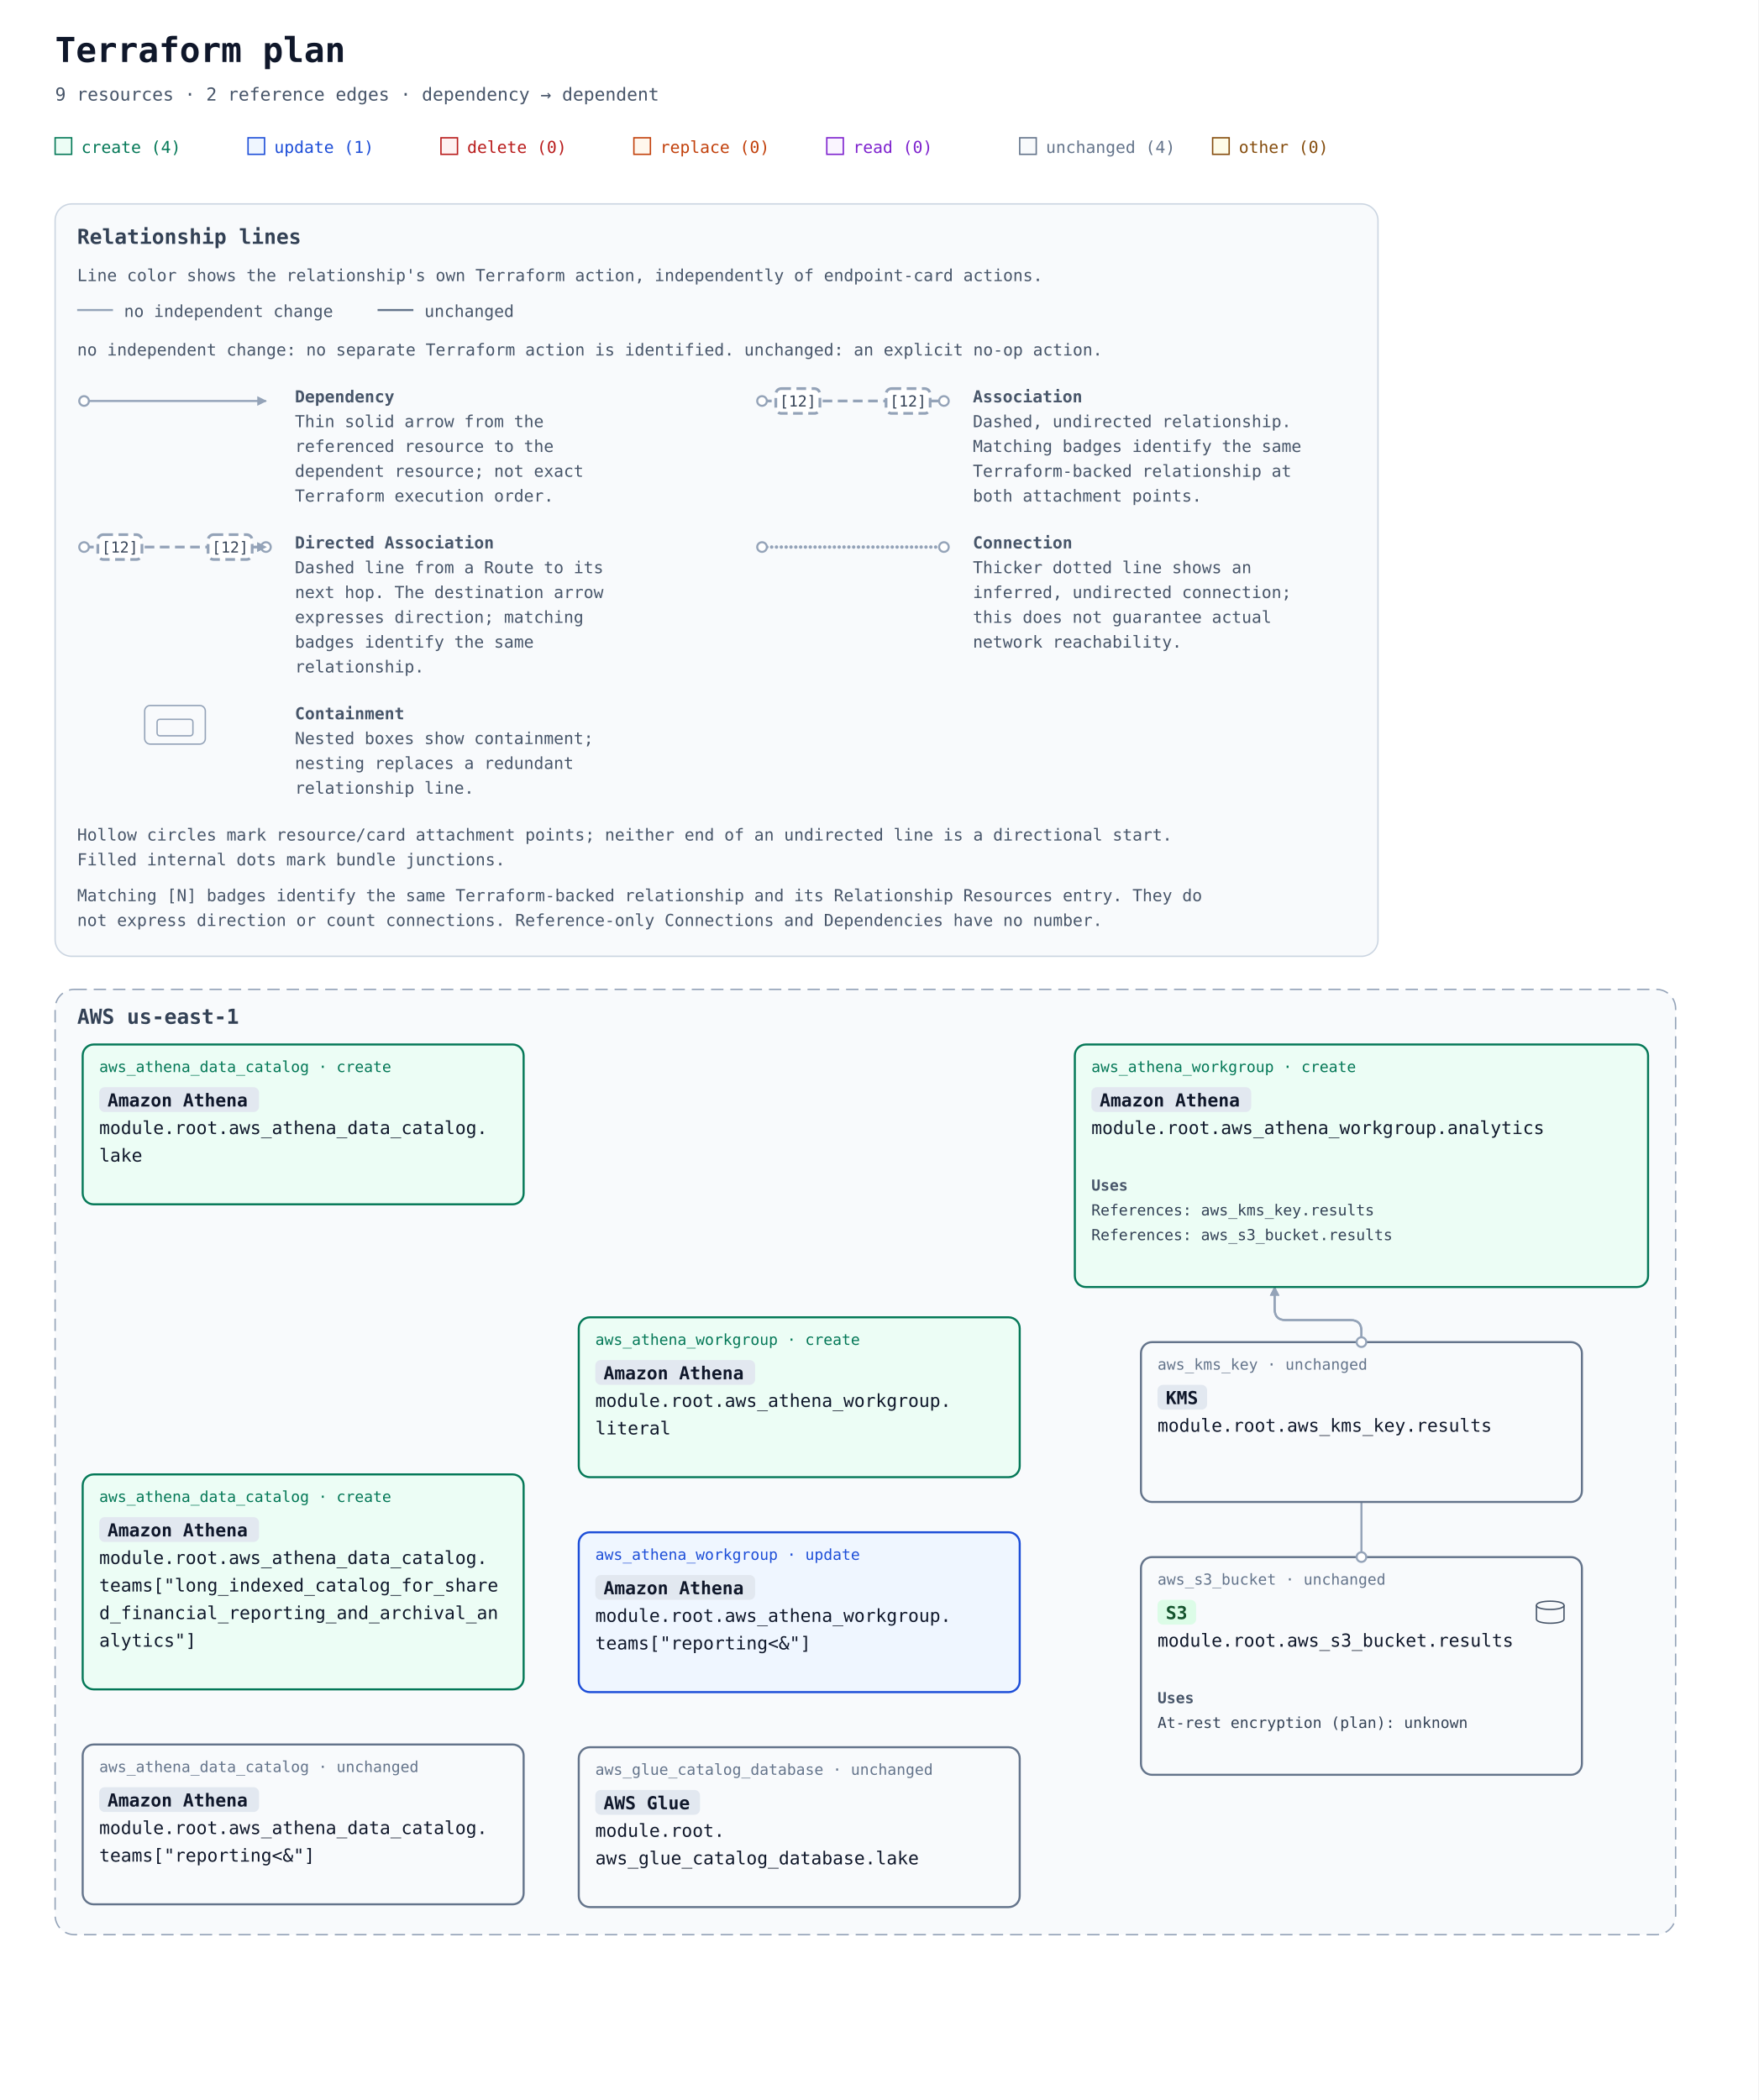
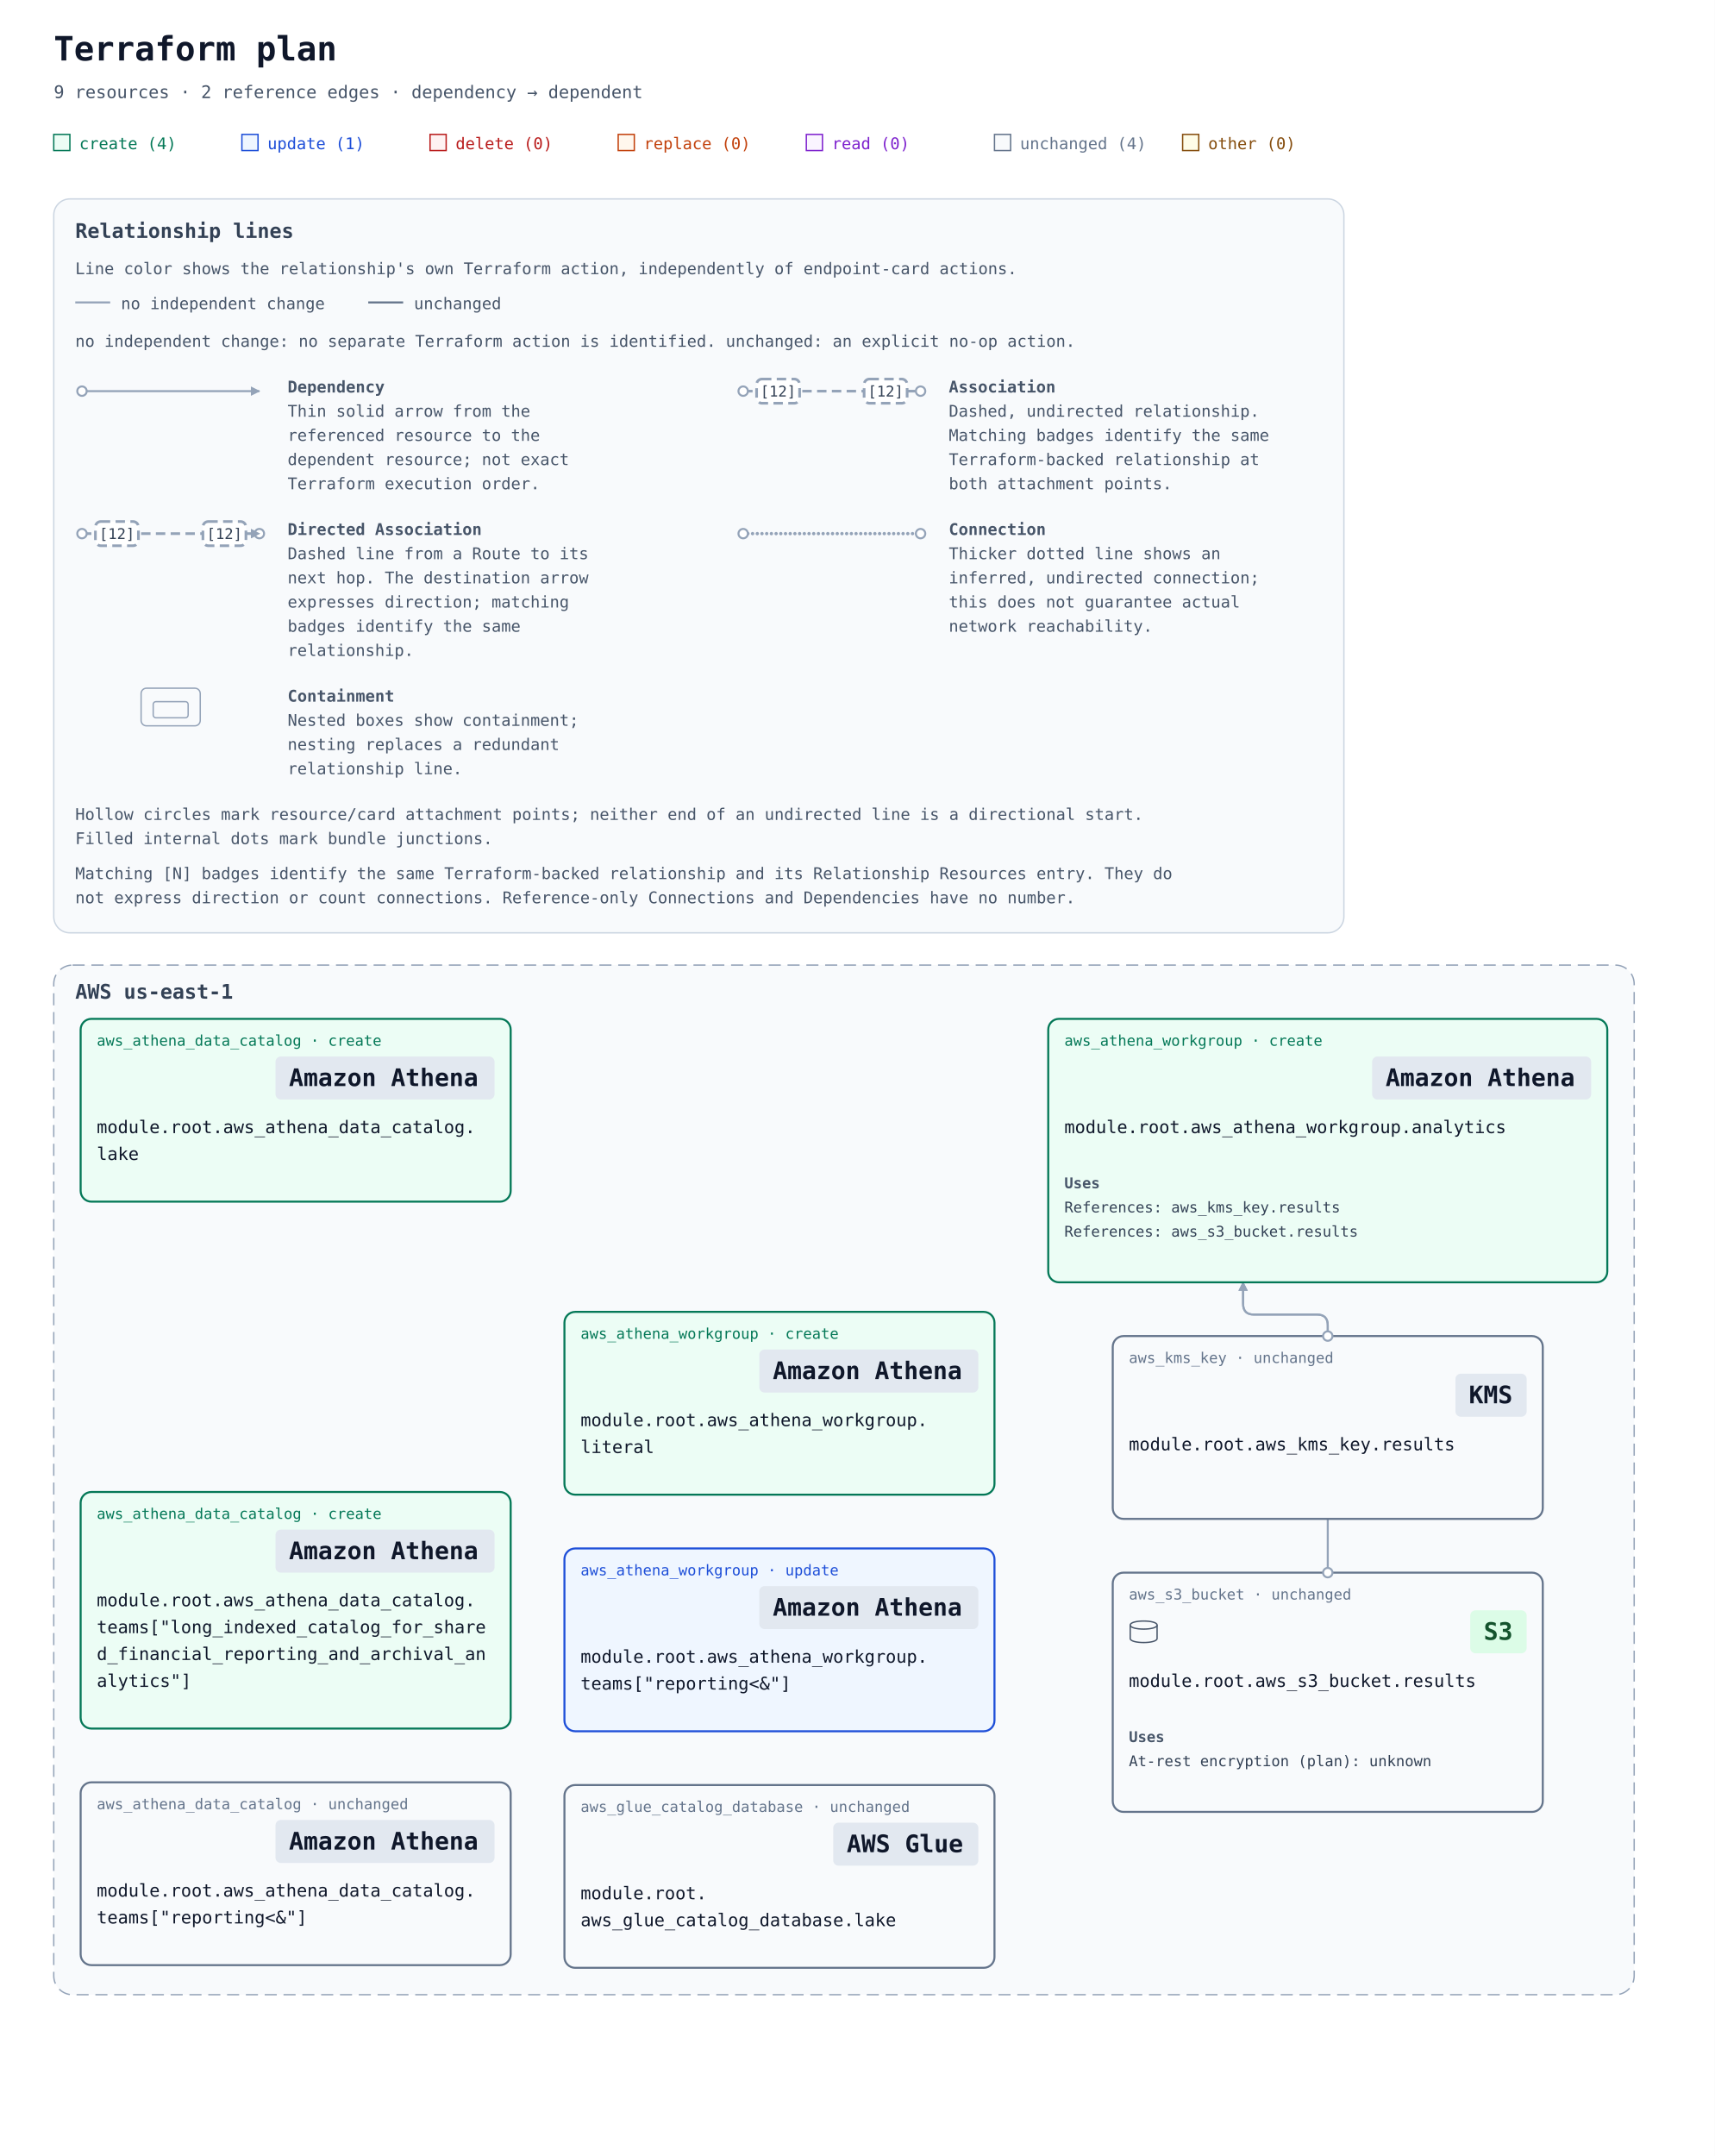
- <svg xmlns="http://www.w3.org/2000/svg" width="1276" height="1524" viewBox="0 0 1276 1524" role="img" aria-labelledby="title description">
+ <svg xmlns="http://www.w3.org/2000/svg" width="1276" height="1604" viewBox="0 0 1276 1604" role="img" aria-labelledby="title description">
  <defs>
    <marker id="arrow" viewBox="0 0 10 10" refX="9" refY="5" markerWidth="7" markerHeight="7" markerUnits="userSpaceOnUse" orient="auto-start-reverse">
      <path d="M 0 0 L 10 5 L 0 10 z" fill="#94a3b8" />
    </marker>
  </defs>
  <rect width="100%" height="100%" fill="#ffffff" />
  <g font-family="ui-monospace, SFMono-Regular, Consolas, monospace">
    <text x="40" y="45" font-size="25" font-weight="700" fill="#0f172a">Terraform plan</text>
    <text x="40" y="73" font-size="13" fill="#475569">9 resources · 2 reference edges · dependency → dependent</text>
    <rect x="40" y="100" width="12" height="12" fill="#ecfdf5" stroke="#047857" />
    <text x="59" y="111" font-size="12" fill="#047857">create (4)</text>
    <rect x="180" y="100" width="12" height="12" fill="#eff6ff" stroke="#1d4ed8" />
    <text x="199" y="111" font-size="12" fill="#1d4ed8">update (1)</text>
    <rect x="320" y="100" width="12" height="12" fill="#fef2f2" stroke="#b91c1c" />
    <text x="339" y="111" font-size="12" fill="#b91c1c">delete (0)</text>
    <rect x="460" y="100" width="12" height="12" fill="#fff7ed" stroke="#c2410c" />
    <text x="479" y="111" font-size="12" fill="#c2410c">replace (0)</text>
    <rect x="600" y="100" width="12" height="12" fill="#faf5ff" stroke="#7e22ce" />
    <text x="619" y="111" font-size="12" fill="#7e22ce">read (0)</text>
    <rect x="740" y="100" width="12" height="12" fill="#f8fafc" stroke="#64748b" />
    <text x="759" y="111" font-size="12" fill="#64748b">unchanged (4)</text>
    <rect x="880" y="100" width="12" height="12" fill="#fefce8" stroke="#854d0e" />
    <text x="899" y="111" font-size="12" fill="#854d0e">other (0)</text>
    <g id="relationship-legend" font-size="12" fill="#475569" transform="translate(40 148)">
      <rect width="960" height="546" rx="12" fill="#f8fafc" stroke="#cbd5e1" />
      <text x="16" y="29" font-size="15" font-weight="700" fill="#334155">Relationship lines</text>
      <text x="16" y="56">Line color shows the relationship's own Terraform action, independently of endpoint-card actions.</text>
      <path data-legend-action="none" d="M 16 77 H 42" fill="none" stroke="#94a3b8" stroke-width="1.5" />
      <text x="50" y="82">no independent change</text>
      <path data-legend-action="unchanged" d="M 234 77 H 260" fill="none" stroke="#64748b" stroke-width="1.5" />
      <text x="268" y="82">unchanged</text>
      <text x="16" y="110">no independent change: no separate Terraform action is identified. unchanged: an explicit no-op action.</text>
      <g data-legend-entry="dependency" transform="translate(0 132)">
        <g data-legend-sample="dependency">
          <path data-legend-kind="dependency" data-directionality="directed" d="M 21 11 H 153" fill="none" stroke="#94a3b8" stroke-width="1.5" marker-end="url(#arrow)" />
          <circle data-legend-endpoint="source" cx="21" cy="11" r="3.5" fill="#ffffff" stroke="#94a3b8" stroke-width="1.5" />
        </g>
        <text x="174" y="12" font-weight="700">Dependency</text>
        <text x="174" y="30">Thin solid arrow from the</text>
        <text x="174" y="48">referenced resource to the</text>
        <text x="174" y="66">dependent resource; not exact</text>
        <text x="174" y="84">Terraform execution order.</text>
      </g>
      <g data-legend-entry="association" transform="translate(492 132)">
        <g data-legend-sample="association">
          <path data-legend-kind="association" data-directionality="undirected" d="M 21 11 H 153" fill="none" stroke="#94a3b8" stroke-width="2" stroke-dasharray="7 4" />
          <circle data-legend-endpoint="source" cx="21" cy="11" r="3.5" fill="#ffffff" stroke="#94a3b8" stroke-width="1.5" />
          <circle data-legend-endpoint="target" cx="153" cy="11" r="3.5" fill="#ffffff" stroke="#94a3b8" stroke-width="1.5" />
          <g data-legend-badge="source">
            <rect x="31" y="2" width="32" height="18" rx="4" fill="#ffffff" stroke="#94a3b8" stroke-width="2" stroke-dasharray="7 4" />
            <text x="47" y="15" text-anchor="middle" font-size="11" fill="#334155">[12]</text>
          </g>
          <g data-legend-badge="target">
            <rect x="111" y="2" width="32" height="18" rx="4" fill="#ffffff" stroke="#94a3b8" stroke-width="2" stroke-dasharray="7 4" />
            <text x="127" y="15" text-anchor="middle" font-size="11" fill="#334155">[12]</text>
          </g>
        </g>
        <text x="174" y="12" font-weight="700">Association</text>
        <text x="174" y="30">Dashed, undirected relationship.</text>
        <text x="174" y="48">Matching badges identify the same</text>
        <text x="174" y="66">Terraform-backed relationship at</text>
        <text x="174" y="84">both attachment points.</text>
      </g>
      <g data-legend-entry="directed-association" transform="translate(0 238)">
        <g data-legend-sample="directed-association">
          <path data-legend-kind="directed-association" data-directionality="directed" d="M 21 11 H 153" fill="none" stroke="#94a3b8" stroke-width="2" stroke-dasharray="7 4" marker-end="url(#arrow)" />
          <circle data-legend-endpoint="source" cx="21" cy="11" r="3.5" fill="#ffffff" stroke="#94a3b8" stroke-width="1.5" />
          <circle data-legend-endpoint="target" cx="153" cy="11" r="3.5" fill="#ffffff" stroke="#94a3b8" stroke-width="1.5" />
          <path data-legend-arrow="true" d="M 146.7 7.5 L 153.7 11 L 146.7 14.5 Z" fill="#94a3b8" />
          <g data-legend-badge="source">
            <rect x="31" y="2" width="32" height="18" rx="4" fill="#ffffff" stroke="#94a3b8" stroke-width="2" stroke-dasharray="7 4" />
            <text x="47" y="15" text-anchor="middle" font-size="11" fill="#334155">[12]</text>
          </g>
          <g data-legend-badge="target">
            <rect x="111" y="2" width="32" height="18" rx="4" fill="#ffffff" stroke="#94a3b8" stroke-width="2" stroke-dasharray="7 4" />
            <text x="127" y="15" text-anchor="middle" font-size="11" fill="#334155">[12]</text>
          </g>
        </g>
        <text x="174" y="12" font-weight="700">Directed Association</text>
        <text x="174" y="30">Dashed line from a Route to its</text>
        <text x="174" y="48">next hop. The destination arrow</text>
        <text x="174" y="66">expresses direction; matching</text>
        <text x="174" y="84">badges identify the same</text>
        <text x="174" y="102">relationship.</text>
      </g>
      <g data-legend-entry="connection" transform="translate(492 238)">
        <g data-legend-sample="connection">
          <path data-legend-kind="connection" data-directionality="undirected" d="M 21 11 H 153" fill="none" stroke="#94a3b8" stroke-width="2.5" stroke-dasharray="0 3.5" stroke-linecap="round" />
          <circle data-legend-endpoint="source" cx="21" cy="11" r="3.5" fill="#ffffff" stroke="#94a3b8" stroke-width="1.5" />
          <circle data-legend-endpoint="target" cx="153" cy="11" r="3.5" fill="#ffffff" stroke="#94a3b8" stroke-width="1.5" />
        </g>
        <text x="174" y="12" font-weight="700">Connection</text>
        <text x="174" y="30">Thicker dotted line shows an</text>
        <text x="174" y="48">inferred, undirected connection;</text>
        <text x="174" y="66">this does not guarantee actual</text>
        <text x="174" y="84">network reachability.</text>
      </g>
      <g data-legend-entry="containment" transform="translate(0 362)">
        <g data-legend-sample="containment">
          <g data-legend-kind="containment" fill="none" stroke="#94a3b8">
            <rect x="65" y="2" width="44" height="28" rx="4" />
            <rect x="74" y="12" width="26" height="12" rx="2" />
          </g>
        </g>
        <text x="174" y="12" font-weight="700">Containment</text>
        <text x="174" y="30">Nested boxes show containment;</text>
        <text x="174" y="48">nesting replaces a redundant</text>
        <text x="174" y="66">relationship line.</text>
      </g>
      <text x="16" y="462">Hollow circles mark resource/card attachment points; neither end of an undirected line is a directional start.</text>
      <text x="16" y="480">Filled internal dots mark bundle junctions.</text>
      <text x="16" y="506">Matching [N] badges identify the same Terraform-backed relationship and its Relationship Resources entry. They do</text>
      <text x="16" y="524">not express direction or count connections. Reference-only Connections and Dependencies have no number.</text>
    </g>
    <g transform="translate(0 558)">
      <g data-architecture="true" transform="translate(0 0)">
        <g data-deployment-scope="true" data-scope-provider="AWS" data-region="us-east-1">
-           <rect x="40" y="160" width="1176" height="686" rx="14" fill="#f8fafc" stroke="#94a3b8" stroke-dasharray="9 5" />
+           <rect x="40" y="160" width="1176" height="766" rx="14" fill="#f8fafc" stroke="#94a3b8" stroke-dasharray="9 5" />
          <text x="56" y="185" font-size="15" font-weight="700" fill="#334155">AWS us-east-1</text>
        </g>
-         <path d="M 988 416 L 988 408 Q 988 400 980 400 L 933 400 Q 925 400 925 392 L 925 376 " data-edge-kind="dependency" data-directionality="directed" data-source="resource-6177735f6b6d735f6b65792e726573756c7473-current" data-target="resource-6177735f617468656e615f776f726b67726f75702e616e616c7974696373-current" fill="none" stroke="#94a3b8" stroke-width="1.5" stroke-linejoin="round" marker-end="url(#arrow)" />
-         <path d="M 988 572 L 988 408 Q 988 400 980 400 L 933 400 Q 925 400 925 392 L 925 376 " data-edge-kind="dependency" data-directionality="directed" data-source="resource-6177735f73335f6275636b65742e726573756c7473-current" data-target="resource-6177735f617468656e615f776f726b67726f75702e616e616c7974696373-current" fill="none" stroke="#94a3b8" stroke-width="1.5" stroke-linejoin="round" marker-end="url(#arrow)" />
+         <path d="M 988 436 L 988 428 Q 988 420 980 420 L 933 420 Q 925 420 925 412 L 925 396 " data-edge-kind="dependency" data-directionality="directed" data-source="resource-6177735f6b6d735f6b65792e726573756c7473-current" data-target="resource-6177735f617468656e615f776f726b67726f75702e616e616c7974696373-current" fill="none" stroke="#94a3b8" stroke-width="1.5" stroke-linejoin="round" marker-end="url(#arrow)" />
+         <path d="M 988 612 L 988 428 Q 988 420 980 420 L 933 420 Q 925 420 925 412 L 925 396 " data-edge-kind="dependency" data-directionality="directed" data-source="resource-6177735f73335f6275636b65742e726573756c7473-current" data-target="resource-6177735f617468656e615f776f726b67726f75702e616e616c7974696373-current" fill="none" stroke="#94a3b8" stroke-width="1.5" stroke-linejoin="round" marker-end="url(#arrow)" />
        <g id="resource-6177735f617468656e615f646174615f636174616c6f672e6c616b65-current" data-architecture-id="terraform:6177735f617468656e615f646174615f636174616c6f672e6c616b65-current" data-qualified-address="module.root.aws_athena_data_catalog.lake" data-terraform-address="aws_athena_data_catalog.lake">
-           <rect x="60" y="200" width="320" height="116" rx="8" fill="#ecfdf5" stroke="#047857" stroke-width="1.5" data-mode="managed" />
+           <rect x="60" y="200" width="320" height="136" rx="8" fill="#ecfdf5" stroke="#047857" stroke-width="1.5" data-mode="managed" />
          <text x="72" y="220" font-size="11" fill="#047857">aws_athena_data_catalog · create</text>
-           <rect data-service-badge="true" data-service-category="neutral" data-service-full-name="Amazon Athena" x="72" y="231" width="116" height="18" rx="4" fill="#e2e8f0" />
-           <text data-service-name="true" x="78" y="245" font-size="13" font-weight="700" fill="#0f172a" xml:space="preserve">Amazon Athena</text>
-           <text x="72" y="265" font-size="13" fill="#0f172a" xml:space="preserve">module.root.aws_athena_data_catalog.</text>
-           <text x="72" y="285" font-size="13" fill="#0f172a" xml:space="preserve">lake</text>
+           <rect data-service-badge="true" data-service-category="neutral" data-service-full-name="Amazon Athena" data-display-name="Amazon Athena" x="205" y="228" width="163" height="32" rx="4" fill="#e2e8f0" />
+           <text data-service-name="true" x="215" y="250" font-size="18" font-weight="700" fill="#0f172a" xml:space="preserve">Amazon Athena</text>
+           <text x="72" y="285" font-size="13" fill="#0f172a" xml:space="preserve">module.root.aws_athena_data_catalog.</text>
+           <text x="72" y="305" font-size="13" fill="#0f172a" xml:space="preserve">lake</text>
        </g>
        <g id="resource-6177735f617468656e615f646174615f636174616c6f672e7465616d735b226c6f6e675f696e64657865645f636174616c6f675f666f725f7368617265645f66696e616e6369616c5f7265706f7274696e675f616e645f617263686976616c5f616e616c7974696373225d-current" data-architecture-id="terraform:6177735f617468656e615f646174615f636174616c6f672e7465616d735b226c6f6e675f696e64657865645f636174616c6f675f666f725f7368617265645f66696e616e6369616c5f7265706f7274696e675f616e645f617263686976616c5f616e616c7974696373225d-current" data-qualified-address="module.root.aws_athena_data_catalog.teams[&quot;long_indexed_catalog_for_shared_financial_reporting_and_archival_analytics&quot;]" data-terraform-address="aws_athena_data_catalog.teams[&quot;long_indexed_catalog_for_shared_financial_reporting_and_archival_analytics&quot;]">
-           <rect x="60" y="512" width="320" height="156" rx="8" fill="#ecfdf5" stroke="#047857" stroke-width="1.5" data-mode="managed" />
-           <text x="72" y="532" font-size="11" fill="#047857">aws_athena_data_catalog · create</text>
-           <rect data-service-badge="true" data-service-category="neutral" data-service-full-name="Amazon Athena" x="72" y="543" width="116" height="18" rx="4" fill="#e2e8f0" />
-           <text data-service-name="true" x="78" y="557" font-size="13" font-weight="700" fill="#0f172a" xml:space="preserve">Amazon Athena</text>
-           <text x="72" y="577" font-size="13" fill="#0f172a" xml:space="preserve">module.root.aws_athena_data_catalog.</text>
-           <text x="72" y="597" font-size="13" fill="#0f172a" xml:space="preserve">teams["long_indexed_catalog_for_share</text>
-           <text x="72" y="617" font-size="13" fill="#0f172a" xml:space="preserve">d_financial_reporting_and_archival_an</text>
-           <text x="72" y="637" font-size="13" fill="#0f172a" xml:space="preserve">alytics"]</text>
+           <rect x="60" y="552" width="320" height="176" rx="8" fill="#ecfdf5" stroke="#047857" stroke-width="1.5" data-mode="managed" />
+           <text x="72" y="572" font-size="11" fill="#047857">aws_athena_data_catalog · create</text>
+           <rect data-service-badge="true" data-service-category="neutral" data-service-full-name="Amazon Athena" data-display-name="Amazon Athena" x="205" y="580" width="163" height="32" rx="4" fill="#e2e8f0" />
+           <text data-service-name="true" x="215" y="602" font-size="18" font-weight="700" fill="#0f172a" xml:space="preserve">Amazon Athena</text>
+           <text x="72" y="637" font-size="13" fill="#0f172a" xml:space="preserve">module.root.aws_athena_data_catalog.</text>
+           <text x="72" y="657" font-size="13" fill="#0f172a" xml:space="preserve">teams["long_indexed_catalog_for_share</text>
+           <text x="72" y="677" font-size="13" fill="#0f172a" xml:space="preserve">d_financial_reporting_and_archival_an</text>
+           <text x="72" y="697" font-size="13" fill="#0f172a" xml:space="preserve">alytics"]</text>
        </g>
        <g id="resource-6177735f617468656e615f646174615f636174616c6f672e7465616d735b227265706f7274696e673c26225d-current" data-architecture-id="terraform:6177735f617468656e615f646174615f636174616c6f672e7465616d735b227265706f7274696e673c26225d-current" data-qualified-address="module.root.aws_athena_data_catalog.teams[&quot;reporting&lt;&amp;&quot;]" data-terraform-address="aws_athena_data_catalog.teams[&quot;reporting&lt;&amp;&quot;]">
-           <rect x="60" y="708" width="320" height="116" rx="8" fill="#f8fafc" stroke="#64748b" stroke-width="1.5" data-mode="managed" />
-           <text x="72" y="728" font-size="11" fill="#64748b">aws_athena_data_catalog · unchanged</text>
-           <rect data-service-badge="true" data-service-category="neutral" data-service-full-name="Amazon Athena" x="72" y="739" width="116" height="18" rx="4" fill="#e2e8f0" />
-           <text data-service-name="true" x="78" y="753" font-size="13" font-weight="700" fill="#0f172a" xml:space="preserve">Amazon Athena</text>
-           <text x="72" y="773" font-size="13" fill="#0f172a" xml:space="preserve">module.root.aws_athena_data_catalog.</text>
-           <text x="72" y="793" font-size="13" fill="#0f172a" xml:space="preserve">teams["reporting&lt;&amp;"]</text>
+           <rect x="60" y="768" width="320" height="136" rx="8" fill="#f8fafc" stroke="#64748b" stroke-width="1.5" data-mode="managed" />
+           <text x="72" y="788" font-size="11" fill="#64748b">aws_athena_data_catalog · unchanged</text>
+           <rect data-service-badge="true" data-service-category="neutral" data-service-full-name="Amazon Athena" data-display-name="Amazon Athena" x="205" y="796" width="163" height="32" rx="4" fill="#e2e8f0" />
+           <text data-service-name="true" x="215" y="818" font-size="18" font-weight="700" fill="#0f172a" xml:space="preserve">Amazon Athena</text>
+           <text x="72" y="853" font-size="13" fill="#0f172a" xml:space="preserve">module.root.aws_athena_data_catalog.</text>
+           <text x="72" y="873" font-size="13" fill="#0f172a" xml:space="preserve">teams["reporting&lt;&amp;"]</text>
        </g>
        <g id="resource-6177735f617468656e615f776f726b67726f75702e616e616c7974696373-current" data-architecture-id="terraform:6177735f617468656e615f776f726b67726f75702e616e616c7974696373-current" data-qualified-address="module.root.aws_athena_workgroup.analytics" data-terraform-address="aws_athena_workgroup.analytics">
-           <rect x="780" y="200" width="416" height="176" rx="8" fill="#ecfdf5" stroke="#047857" stroke-width="1.5" data-mode="managed" />
+           <rect x="780" y="200" width="416" height="196" rx="8" fill="#ecfdf5" stroke="#047857" stroke-width="1.5" data-mode="managed" />
          <text x="792" y="220" font-size="11" fill="#047857">aws_athena_workgroup · create</text>
-           <rect data-service-badge="true" data-service-category="neutral" data-service-full-name="Amazon Athena" x="792" y="231" width="116" height="18" rx="4" fill="#e2e8f0" />
-           <text data-service-name="true" x="798" y="245" font-size="13" font-weight="700" fill="#0f172a" xml:space="preserve">Amazon Athena</text>
-           <text x="792" y="265" font-size="13" fill="#0f172a" xml:space="preserve">module.root.aws_athena_workgroup.analytics</text>
+           <rect data-service-badge="true" data-service-category="neutral" data-service-full-name="Amazon Athena" data-display-name="Amazon Athena" x="1021" y="228" width="163" height="32" rx="4" fill="#e2e8f0" />
+           <text data-service-name="true" x="1031" y="250" font-size="18" font-weight="700" fill="#0f172a" xml:space="preserve">Amazon Athena</text>
+           <text x="792" y="285" font-size="13" fill="#0f172a" xml:space="preserve">module.root.aws_athena_workgroup.analytics</text>
          <g data-resource-references="true">
-             <text x="792" y="306" font-size="11" font-weight="700" fill="#475569">Uses</text>
+             <text x="792" y="326" font-size="11" font-weight="700" fill="#475569">Uses</text>
            <a href="#resource-6177735f6b6d735f6b65792e726573756c7473-current" data-reference-attribute="configuration.result_configuration.encryption_configuration.kms_key_arn">
-               <text x="792" y="324" font-size="11" fill="#334155" xml:space="preserve">References: aws_kms_key.results</text>
+               <text x="792" y="344" font-size="11" fill="#334155" xml:space="preserve">References: aws_kms_key.results</text>
            </a>
            <a href="#resource-6177735f73335f6275636b65742e726573756c7473-current" data-reference-attribute="configuration.result_configuration.output_location">
-               <text x="792" y="342" font-size="11" fill="#334155" xml:space="preserve">References: aws_s3_bucket.results</text>
+               <text x="792" y="362" font-size="11" fill="#334155" xml:space="preserve">References: aws_s3_bucket.results</text>
            </a>
          </g>
        </g>
        <g id="resource-6177735f617468656e615f776f726b67726f75702e6c69746572616c-current" data-architecture-id="terraform:6177735f617468656e615f776f726b67726f75702e6c69746572616c-current" data-qualified-address="module.root.aws_athena_workgroup.literal" data-terraform-address="aws_athena_workgroup.literal">
-           <rect x="420" y="398" width="320" height="116" rx="8" fill="#ecfdf5" stroke="#047857" stroke-width="1.5" data-mode="managed" />
-           <text x="432" y="418" font-size="11" fill="#047857">aws_athena_workgroup · create</text>
-           <rect data-service-badge="true" data-service-category="neutral" data-service-full-name="Amazon Athena" x="432" y="429" width="116" height="18" rx="4" fill="#e2e8f0" />
-           <text data-service-name="true" x="438" y="443" font-size="13" font-weight="700" fill="#0f172a" xml:space="preserve">Amazon Athena</text>
-           <text x="432" y="463" font-size="13" fill="#0f172a" xml:space="preserve">module.root.aws_athena_workgroup.</text>
-           <text x="432" y="483" font-size="13" fill="#0f172a" xml:space="preserve">literal</text>
+           <rect x="420" y="418" width="320" height="136" rx="8" fill="#ecfdf5" stroke="#047857" stroke-width="1.5" data-mode="managed" />
+           <text x="432" y="438" font-size="11" fill="#047857">aws_athena_workgroup · create</text>
+           <rect data-service-badge="true" data-service-category="neutral" data-service-full-name="Amazon Athena" data-display-name="Amazon Athena" x="565" y="446" width="163" height="32" rx="4" fill="#e2e8f0" />
+           <text data-service-name="true" x="575" y="468" font-size="18" font-weight="700" fill="#0f172a" xml:space="preserve">Amazon Athena</text>
+           <text x="432" y="503" font-size="13" fill="#0f172a" xml:space="preserve">module.root.aws_athena_workgroup.</text>
+           <text x="432" y="523" font-size="13" fill="#0f172a" xml:space="preserve">literal</text>
        </g>
        <g id="resource-6177735f617468656e615f776f726b67726f75702e7465616d735b227265706f7274696e673c26225d-current" data-architecture-id="terraform:6177735f617468656e615f776f726b67726f75702e7465616d735b227265706f7274696e673c26225d-current" data-qualified-address="module.root.aws_athena_workgroup.teams[&quot;reporting&lt;&amp;&quot;]" data-terraform-address="aws_athena_workgroup.teams[&quot;reporting&lt;&amp;&quot;]">
-           <rect x="420" y="554" width="320" height="116" rx="8" fill="#eff6ff" stroke="#1d4ed8" stroke-width="1.5" data-mode="managed" />
-           <text x="432" y="574" font-size="11" fill="#1d4ed8">aws_athena_workgroup · update</text>
-           <rect data-service-badge="true" data-service-category="neutral" data-service-full-name="Amazon Athena" x="432" y="585" width="116" height="18" rx="4" fill="#e2e8f0" />
-           <text data-service-name="true" x="438" y="599" font-size="13" font-weight="700" fill="#0f172a" xml:space="preserve">Amazon Athena</text>
-           <text x="432" y="619" font-size="13" fill="#0f172a" xml:space="preserve">module.root.aws_athena_workgroup.</text>
-           <text x="432" y="639" font-size="13" fill="#0f172a" xml:space="preserve">teams["reporting&lt;&amp;"]</text>
+           <rect x="420" y="594" width="320" height="136" rx="8" fill="#eff6ff" stroke="#1d4ed8" stroke-width="1.5" data-mode="managed" />
+           <text x="432" y="614" font-size="11" fill="#1d4ed8">aws_athena_workgroup · update</text>
+           <rect data-service-badge="true" data-service-category="neutral" data-service-full-name="Amazon Athena" data-display-name="Amazon Athena" x="565" y="622" width="163" height="32" rx="4" fill="#e2e8f0" />
+           <text data-service-name="true" x="575" y="644" font-size="18" font-weight="700" fill="#0f172a" xml:space="preserve">Amazon Athena</text>
+           <text x="432" y="679" font-size="13" fill="#0f172a" xml:space="preserve">module.root.aws_athena_workgroup.</text>
+           <text x="432" y="699" font-size="13" fill="#0f172a" xml:space="preserve">teams["reporting&lt;&amp;"]</text>
        </g>
        <g id="resource-6177735f676c75655f636174616c6f675f64617461626173652e6c616b65-current" data-architecture-id="terraform:6177735f676c75655f636174616c6f675f64617461626173652e6c616b65-current" data-qualified-address="module.root.aws_glue_catalog_database.lake" data-terraform-address="aws_glue_catalog_database.lake">
-           <rect x="420" y="710" width="320" height="116" rx="8" fill="#f8fafc" stroke="#64748b" stroke-width="1.5" data-mode="managed" />
-           <text x="432" y="730" font-size="11" fill="#64748b">aws_glue_catalog_database · unchanged</text>
-           <rect data-service-badge="true" data-service-category="neutral" data-service-full-name="AWS Glue" x="432" y="741" width="76" height="18" rx="4" fill="#e2e8f0" />
-           <text data-service-name="true" x="438" y="755" font-size="13" font-weight="700" fill="#0f172a" xml:space="preserve">AWS Glue</text>
-           <text x="432" y="775" font-size="13" fill="#0f172a" xml:space="preserve">module.root.</text>
-           <text x="432" y="795" font-size="13" fill="#0f172a" xml:space="preserve">aws_glue_catalog_database.lake</text>
+           <rect x="420" y="770" width="320" height="136" rx="8" fill="#f8fafc" stroke="#64748b" stroke-width="1.5" data-mode="managed" />
+           <text x="432" y="790" font-size="11" fill="#64748b">aws_glue_catalog_database · unchanged</text>
+           <rect data-service-badge="true" data-service-category="neutral" data-service-full-name="AWS Glue" data-display-name="AWS Glue" x="620" y="798" width="108" height="32" rx="4" fill="#e2e8f0" />
+           <text data-service-name="true" x="630" y="820" font-size="18" font-weight="700" fill="#0f172a" xml:space="preserve">AWS Glue</text>
+           <text x="432" y="855" font-size="13" fill="#0f172a" xml:space="preserve">module.root.</text>
+           <text x="432" y="875" font-size="13" fill="#0f172a" xml:space="preserve">aws_glue_catalog_database.lake</text>
        </g>
        <g id="resource-6177735f6b6d735f6b65792e726573756c7473-current" data-architecture-id="terraform:6177735f6b6d735f6b65792e726573756c7473-current" data-qualified-address="module.root.aws_kms_key.results" data-terraform-address="aws_kms_key.results">
-           <rect x="828" y="416" width="320" height="116" rx="8" fill="#f8fafc" stroke="#64748b" stroke-width="1.5" data-mode="managed" />
-           <text x="840" y="436" font-size="11" fill="#64748b">aws_kms_key · unchanged</text>
-           <rect data-service-badge="true" data-service-category="neutral" data-service-full-name="AWS Key Management Service" x="840" y="447" width="36" height="18" rx="4" fill="#e2e8f0" />
-           <text data-service-name="true" x="846" y="461" font-size="13" font-weight="700" fill="#0f172a" xml:space="preserve">KMS</text>
-           <text x="840" y="481" font-size="13" fill="#0f172a" xml:space="preserve">module.root.aws_kms_key.results</text>
+           <rect x="828" y="436" width="320" height="136" rx="8" fill="#f8fafc" stroke="#64748b" stroke-width="1.5" data-mode="managed" />
+           <text x="840" y="456" font-size="11" fill="#64748b">aws_kms_key · unchanged</text>
+           <rect data-service-badge="true" data-service-category="neutral" data-service-full-name="AWS Key Management Service" data-display-name="KMS" x="1083" y="464" width="53" height="32" rx="4" fill="#e2e8f0" />
+           <text data-service-name="true" x="1093" y="486" font-size="18" font-weight="700" fill="#0f172a" xml:space="preserve">KMS</text>
+           <text x="840" y="521" font-size="13" fill="#0f172a" xml:space="preserve">module.root.aws_kms_key.results</text>
        </g>
        <g id="resource-6177735f73335f6275636b65742e726573756c7473-current" data-architecture-id="terraform:6177735f73335f6275636b65742e726573756c7473-current" data-qualified-address="module.root.aws_s3_bucket.results" data-terraform-address="aws_s3_bucket.results">
-           <rect x="828" y="572" width="320" height="158" rx="8" fill="#f8fafc" stroke="#64748b" stroke-width="1.5" data-mode="managed" />
-           <text x="840" y="592" font-size="11" fill="#64748b">aws_s3_bucket · unchanged</text>
-           <rect data-service-badge="true" data-service-category="storage" data-service-full-name="Amazon S3" x="840" y="603" width="28" height="18" rx="4" fill="#dcfce7" />
-           <text data-service-name="true" x="846" y="617" font-size="13" font-weight="700" fill="#14532d" xml:space="preserve">S3</text>
-           <g data-role-shape="data-store" transform="translate(1114 603)" role="img" aria-label="Visual role: data-store" pointer-events="none" fill="#f8fafc" stroke="#475569" stroke-width="1">
+           <rect x="828" y="612" width="320" height="178" rx="8" fill="#f8fafc" stroke="#64748b" stroke-width="1.5" data-mode="managed" />
+           <text x="840" y="632" font-size="11" fill="#64748b">aws_s3_bucket · unchanged</text>
+           <rect data-service-badge="true" data-service-category="storage" data-service-full-name="Amazon S3" data-display-name="S3" x="1094" y="640" width="42" height="32" rx="4" fill="#dcfce7" />
+           <text data-service-name="true" x="1104" y="662" font-size="18" font-weight="700" fill="#14532d" xml:space="preserve">S3</text>
+           <g data-role-shape="data-store" transform="translate(840 647)" role="img" aria-label="Visual role: data-store" pointer-events="none" fill="#f8fafc" stroke="#475569" stroke-width="1">
            <path d="M1 4 C1 0 21 0 21 4 V14 C21 18 1 18 1 14 Z" />
            <path d="M1 4 C1 8 21 8 21 4" fill="none" />
          </g>
-           <text x="840" y="637" font-size="13" fill="#0f172a" xml:space="preserve">module.root.aws_s3_bucket.results</text>
+           <text x="840" y="697" font-size="13" fill="#0f172a" xml:space="preserve">module.root.aws_s3_bucket.results</text>
          <g data-resource-references="true">
-             <text x="840" y="678" font-size="11" font-weight="700" fill="#475569">Uses</text>
+             <text x="840" y="738" font-size="11" font-weight="700" fill="#475569">Uses</text>
            <g>
-               <text x="840" y="696" font-size="11" fill="#334155" xml:space="preserve">At-rest encryption (plan): unknown</text>
+               <text x="840" y="756" font-size="11" fill="#334155" xml:space="preserve">At-rest encryption (plan): unknown</text>
            </g>
          </g>
        </g>
        <g data-endpoints="true" data-source="resource-6177735f6b6d735f6b65792e726573756c7473-current" data-target="resource-6177735f617468656e615f776f726b67726f75702e616e616c7974696373-current" aria-hidden="true">
-           <circle data-endpoint="source" cx="988" cy="416" r="3.5" fill="#ffffff" stroke="#94a3b8" stroke-width="1.5" />
+           <circle data-endpoint="source" cx="988" cy="436" r="3.5" fill="#ffffff" stroke="#94a3b8" stroke-width="1.5" />
        </g>
        <g data-endpoints="true" data-source="resource-6177735f73335f6275636b65742e726573756c7473-current" data-target="resource-6177735f617468656e615f776f726b67726f75702e616e616c7974696373-current" aria-hidden="true">
-           <circle data-endpoint="source" cx="988" cy="572" r="3.5" fill="#ffffff" stroke="#94a3b8" stroke-width="1.5" />
+           <circle data-endpoint="source" cx="988" cy="612" r="3.5" fill="#ffffff" stroke="#94a3b8" stroke-width="1.5" />
        </g>
      </g>
    </g>
  </g>
</svg>
